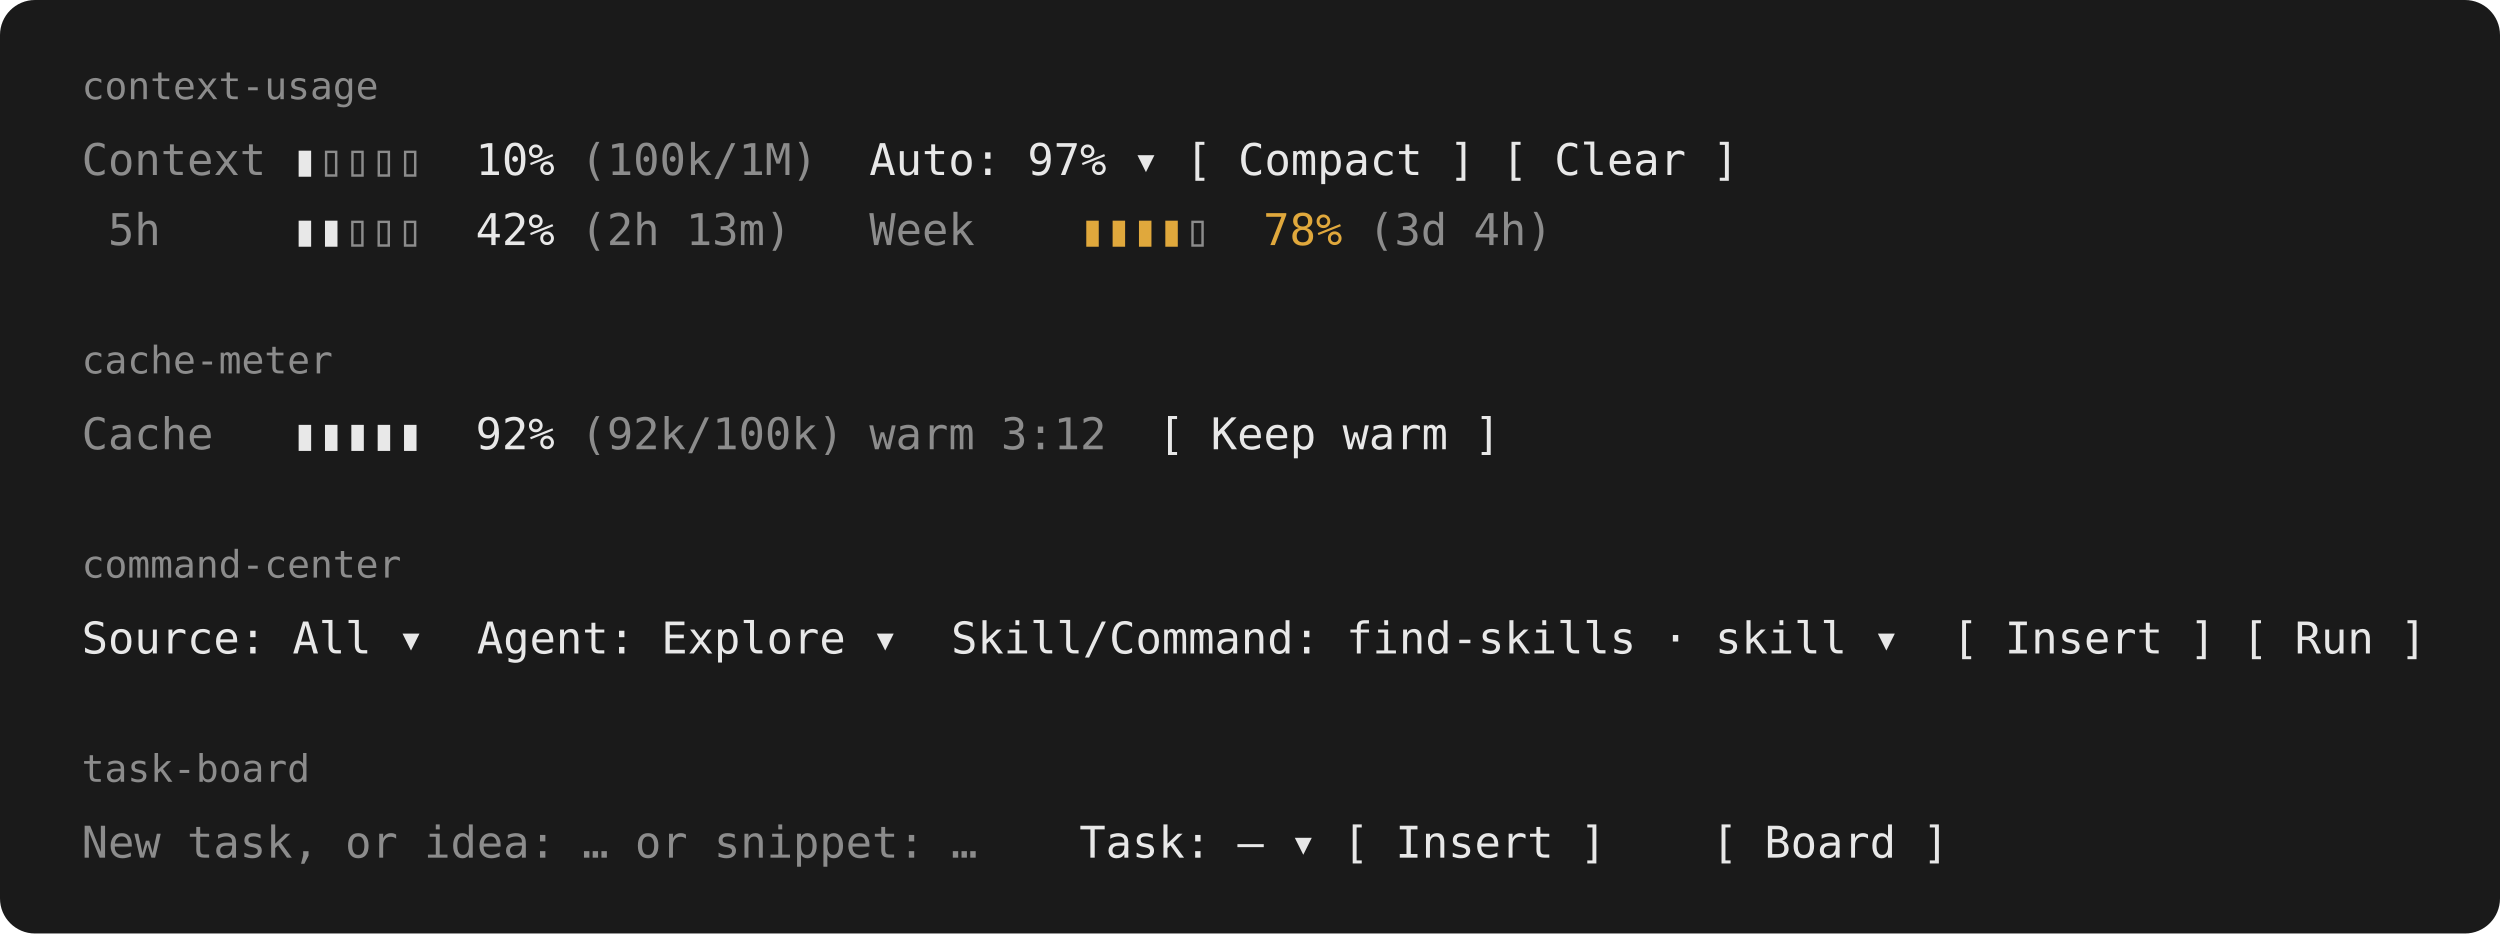
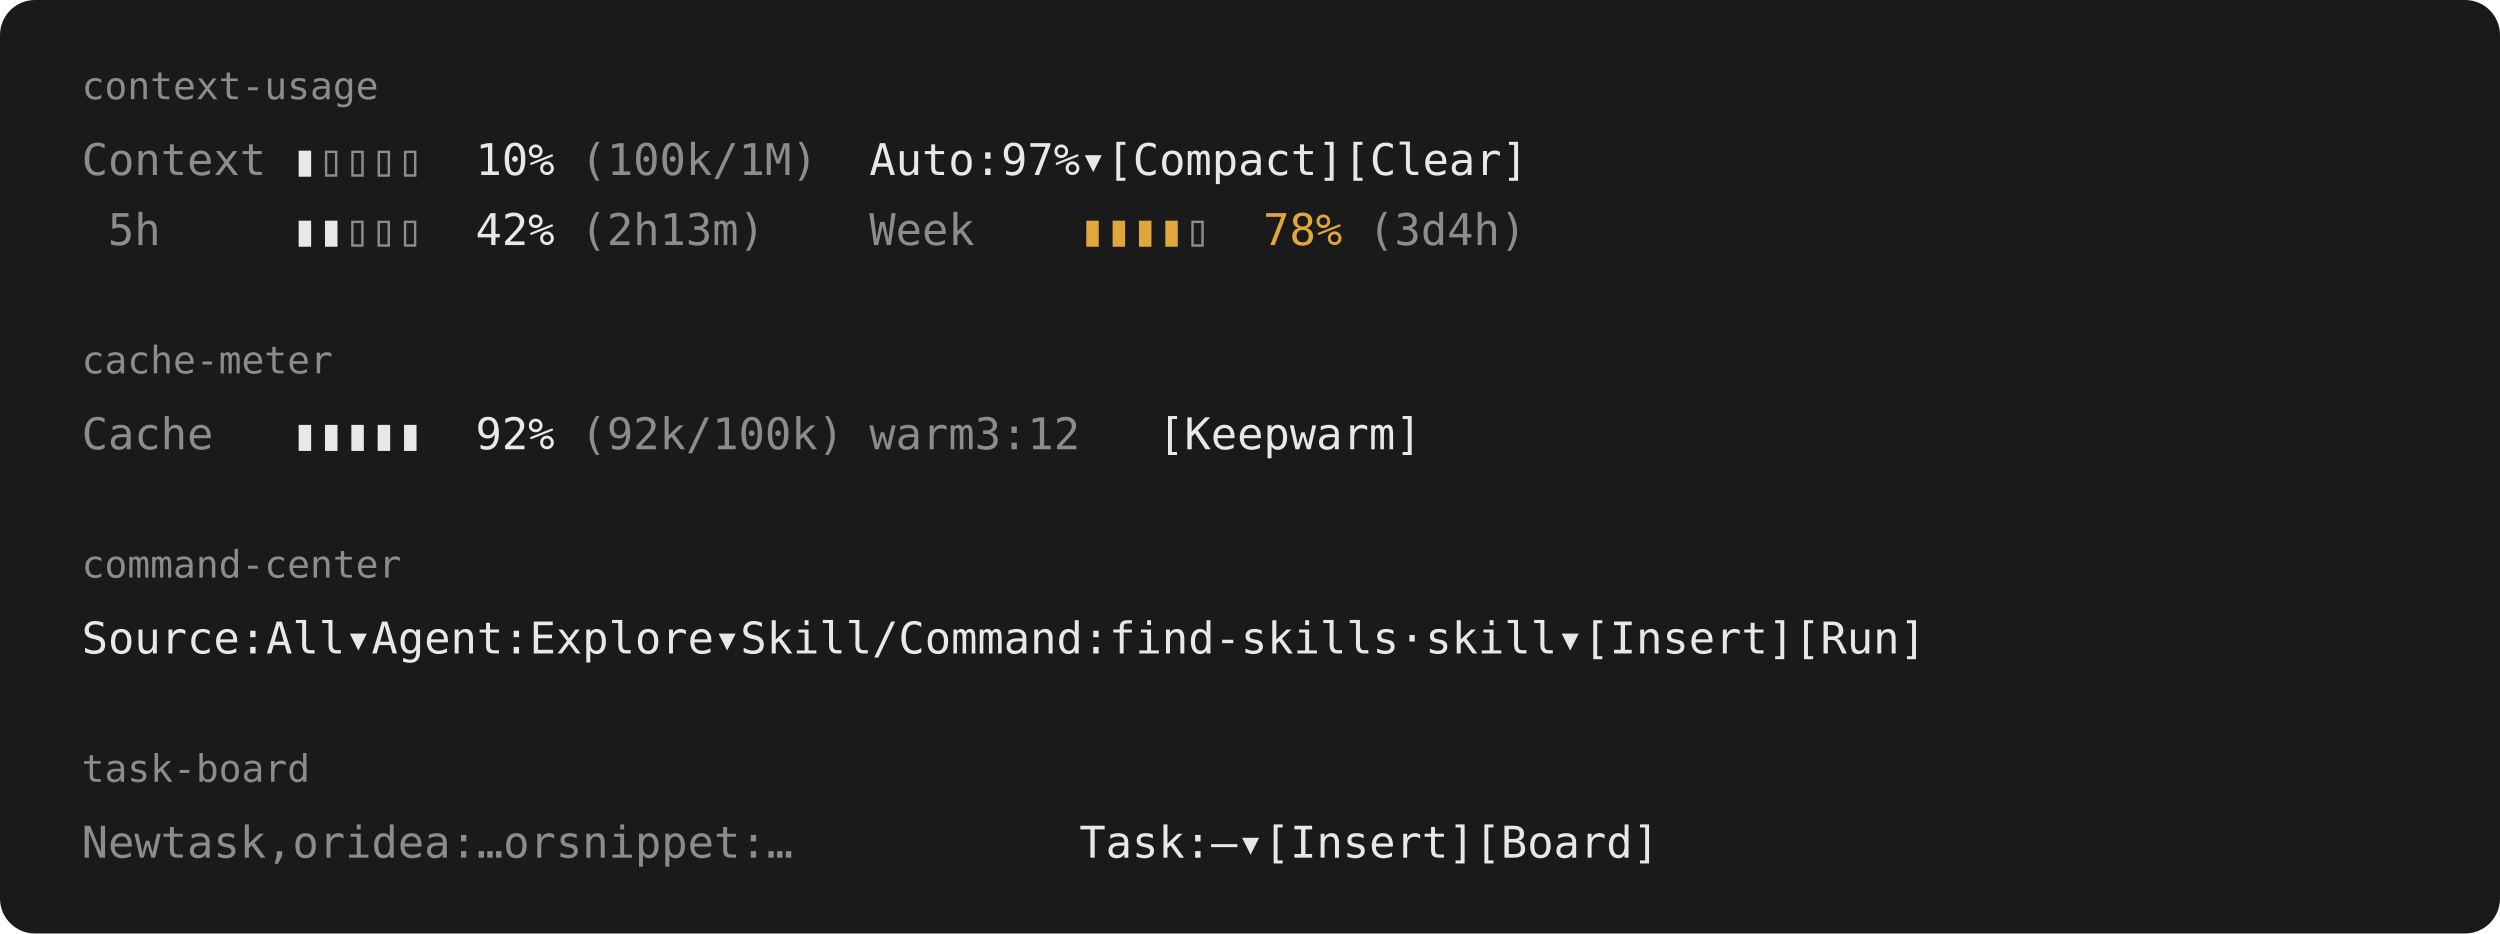
<svg xmlns="http://www.w3.org/2000/svg" viewBox="0 0 857 320" width="857" height="320" role="img" aria-labelledby="t d">
  <rect width="857" height="320" rx="12" fill="#1a1a1a" />
  <g font-family="ui-monospace, SFMono-Regular, 'Cascadia Mono', Consolas, 'DejaVu Sans Mono', monospace" font-size="15" xml:space="preserve">
    <text x="28" y="34" fill="#8c8c8c" font-size="13">context-usage</text>
    <text x="28 37 46 55 64 73 82" y="60" fill="#8c8c8c">Context</text>
    <text x="100" y="60" fill="#e8e8e8">▮</text>
    <text x="109 118 127 136" y="60" fill="#8c8c8c">▯▯▯▯</text>
-     <text x="154 163 172 181" y="60" fill="#e8e8e8"> 10%</text>
-     <text x="199 208 217 226 235 244 253 262 271 280" y="60" fill="#8c8c8c">(100k/1M) </text>
-     <text x="298 307 316 325 334 343 352 361 370 379 388 397 406 415 424 433 442 451 460 469 478 487 496 505 514 523 532 541 550 559 568 577 586" y="60" fill="#e8e8e8">Auto: 97% ▾ [ Compact ] [ Clear ]</text>
-     <text x="28 37 46 55 64 73 82" y="84" fill="#8c8c8c"> 5h    </text>
+     <text x="163 172 181" y="60" fill="#e8e8e8">10%</text>
+     <text x="199 208 217 226 235 244 253 262 271" y="60" fill="#8c8c8c">(100k/1M)</text>
+     <text x="298 307 316 325 334 352 361 370 388 406 424 433 442 451 460 469 478 496 514 532 541 550 559 568 586" y="60" fill="#e8e8e8">Auto:97%▾[Compact][Clear]</text>
+     <text x="37 46" y="84" fill="#8c8c8c">5h</text>
    <text x="100 109" y="84" fill="#e8e8e8">▮▮</text>
    <text x="118 127 136" y="84" fill="#8c8c8c">▯▯▯</text>
-     <text x="154 163 172 181" y="84" fill="#e8e8e8"> 42%</text>
-     <text x="199 208 217 226 235 244 253 262 271 280" y="84" fill="#8c8c8c">(2h 13m)  </text>
-     <text x="298 307 316 325 334 343 352" y="84" fill="#8c8c8c">Week   </text>
+     <text x="163 172 181" y="84" fill="#e8e8e8">42%</text>
+     <text x="199 208 217 235 244 253 262" y="84" fill="#8c8c8c">(2h13m)</text>
+     <text x="298 307 316 325" y="84" fill="#8c8c8c">Week</text>
    <text x="370 379 388 397" y="84" fill="#e0a83c">▮▮▮▮</text>
    <text x="406" y="84" fill="#8c8c8c">▯</text>
-     <text x="424 433 442 451" y="84" fill="#e0a83c"> 78%</text>
-     <text x="469 478 487 496 505 514 523" y="84" fill="#8c8c8c">(3d 4h)</text>
+     <text x="433 442 451" y="84" fill="#e0a83c">78%</text>
+     <text x="469 478 487 505 514 523" y="84" fill="#8c8c8c">(3d4h)</text>
    <text x="28" y="128" fill="#8c8c8c" font-size="13">cache-meter</text>
-     <text x="28 37 46 55 64 73 82" y="154" fill="#8c8c8c">Cache  </text>
+     <text x="28 37 46 55 64" y="154" fill="#8c8c8c">Cache</text>
    <text x="100 109 118 127 136" y="154" fill="#e8e8e8">▮▮▮▮▮</text>
-     <text x="154 163 172 181" y="154" fill="#e8e8e8"> 92%</text>
+     <text x="163 172 181" y="154" fill="#e8e8e8">92%</text>
    <text x="199 208 217 226 235 244 253 262 271 280" y="154" fill="#8c8c8c">(92k/100k)</text>
-     <text x="298 307 316 325 334 343 352 361 370" y="154" fill="#8c8c8c">warm 3:12</text>
-     <text x="397 406 415 424 433 442 451 460 469 478 487 496 505" y="154" fill="#e8e8e8">[ Keep warm ]</text>
+     <text x="298 307 316 325 343 352 361 370" y="154" fill="#8c8c8c">warm3:12</text>
+     <text x="397 415 424 433 442 460 469 478 487 505" y="154" fill="#e8e8e8">[Keepwarm]</text>
    <text x="28" y="198" fill="#8c8c8c" font-size="13">command-center</text>
-     <text x="28 37 46 55 64 73 82 91 100 109 118 127 136 145 154 163 172 181 190 199 208 217 226 235 244 253 262 271 280 289 298 307 316 325 334 343 352 361 370 379 388 397 406 415 424 433 442 451 460 469 478 487 496 505 514 523 532 541 550 559 568 577 586 595 604 613 622 631 640 649 658 667 676 685 694 703 712 721 730 739 748 757 766 775 784 793 802 811 820" y="224" fill="#e8e8e8">Source: All ▾  Agent: Explore ▾  Skill/Command: find-skills · skill ▾  [ Insert ] [ Run ]</text>
+     <text x="28 37 46 55 64 73 82 100 109 118 136 163 172 181 190 199 208 226 235 244 253 262 271 280 298 325 334 343 352 361 370 379 388 397 406 415 424 433 442 460 469 478 487 496 505 514 523 532 541 550 568 586 595 604 613 622 640 667 685 694 703 712 721 730 748 766 784 793 802 820" y="224" fill="#e8e8e8">Source:All▾Agent:Explore▾Skill/Command:find-skills·skill▾[Insert][Run]</text>
    <text x="28" y="268" fill="#8c8c8c" font-size="13">task-board</text>
-     <text x="28 37 46 55 64 73 82 91 100 109 118 127 136 145 154 163 172 181 190 199 208 217 226 235 244 253 262 271 280 289 298 307 316 325" y="294" fill="#8c8c8c">New task, or idea: … or snippet: …</text>
-     <text x="370 379 388 397 406 415 424 433 442 451 460 469 478 487 496 505 514 523 532 541 550 559 568 577 586 595 604 613 622 631 640 649 658" y="294" fill="#e8e8e8">Task: – ▾ [ Insert ]    [ Board ]</text>
+     <text x="28 37 46 64 73 82 91 100 118 127 145 154 163 172 181 199 217 226 244 253 262 271 280 289 298 307 325" y="294" fill="#8c8c8c">Newtask,oridea:…orsnippet:…</text>
+     <text x="370 379 388 397 406 424 442 460 478 487 496 505 514 523 541 586 604 613 622 631 640 658" y="294" fill="#e8e8e8">Task:–▾[Insert][Board]</text>
  </g>
</svg>
